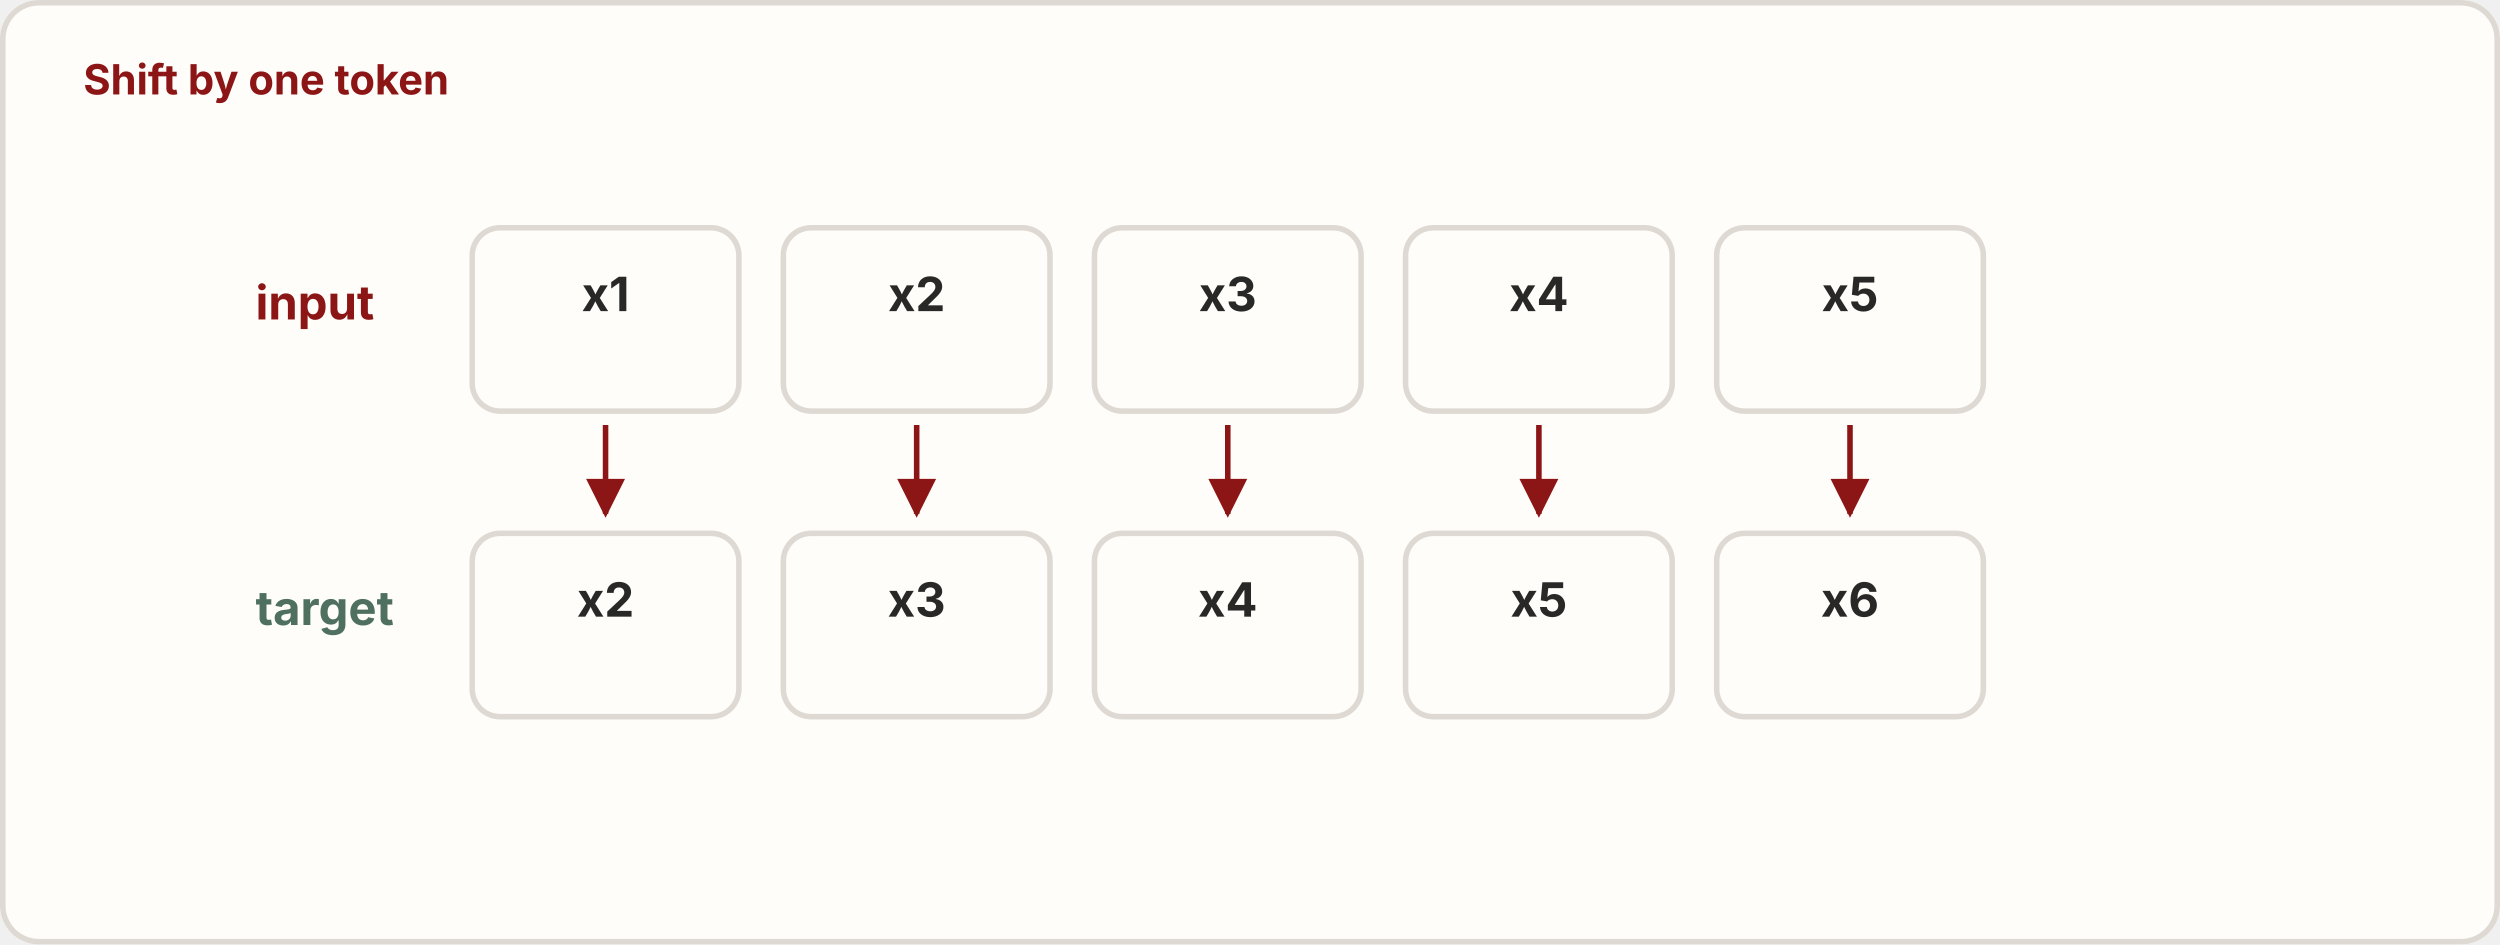
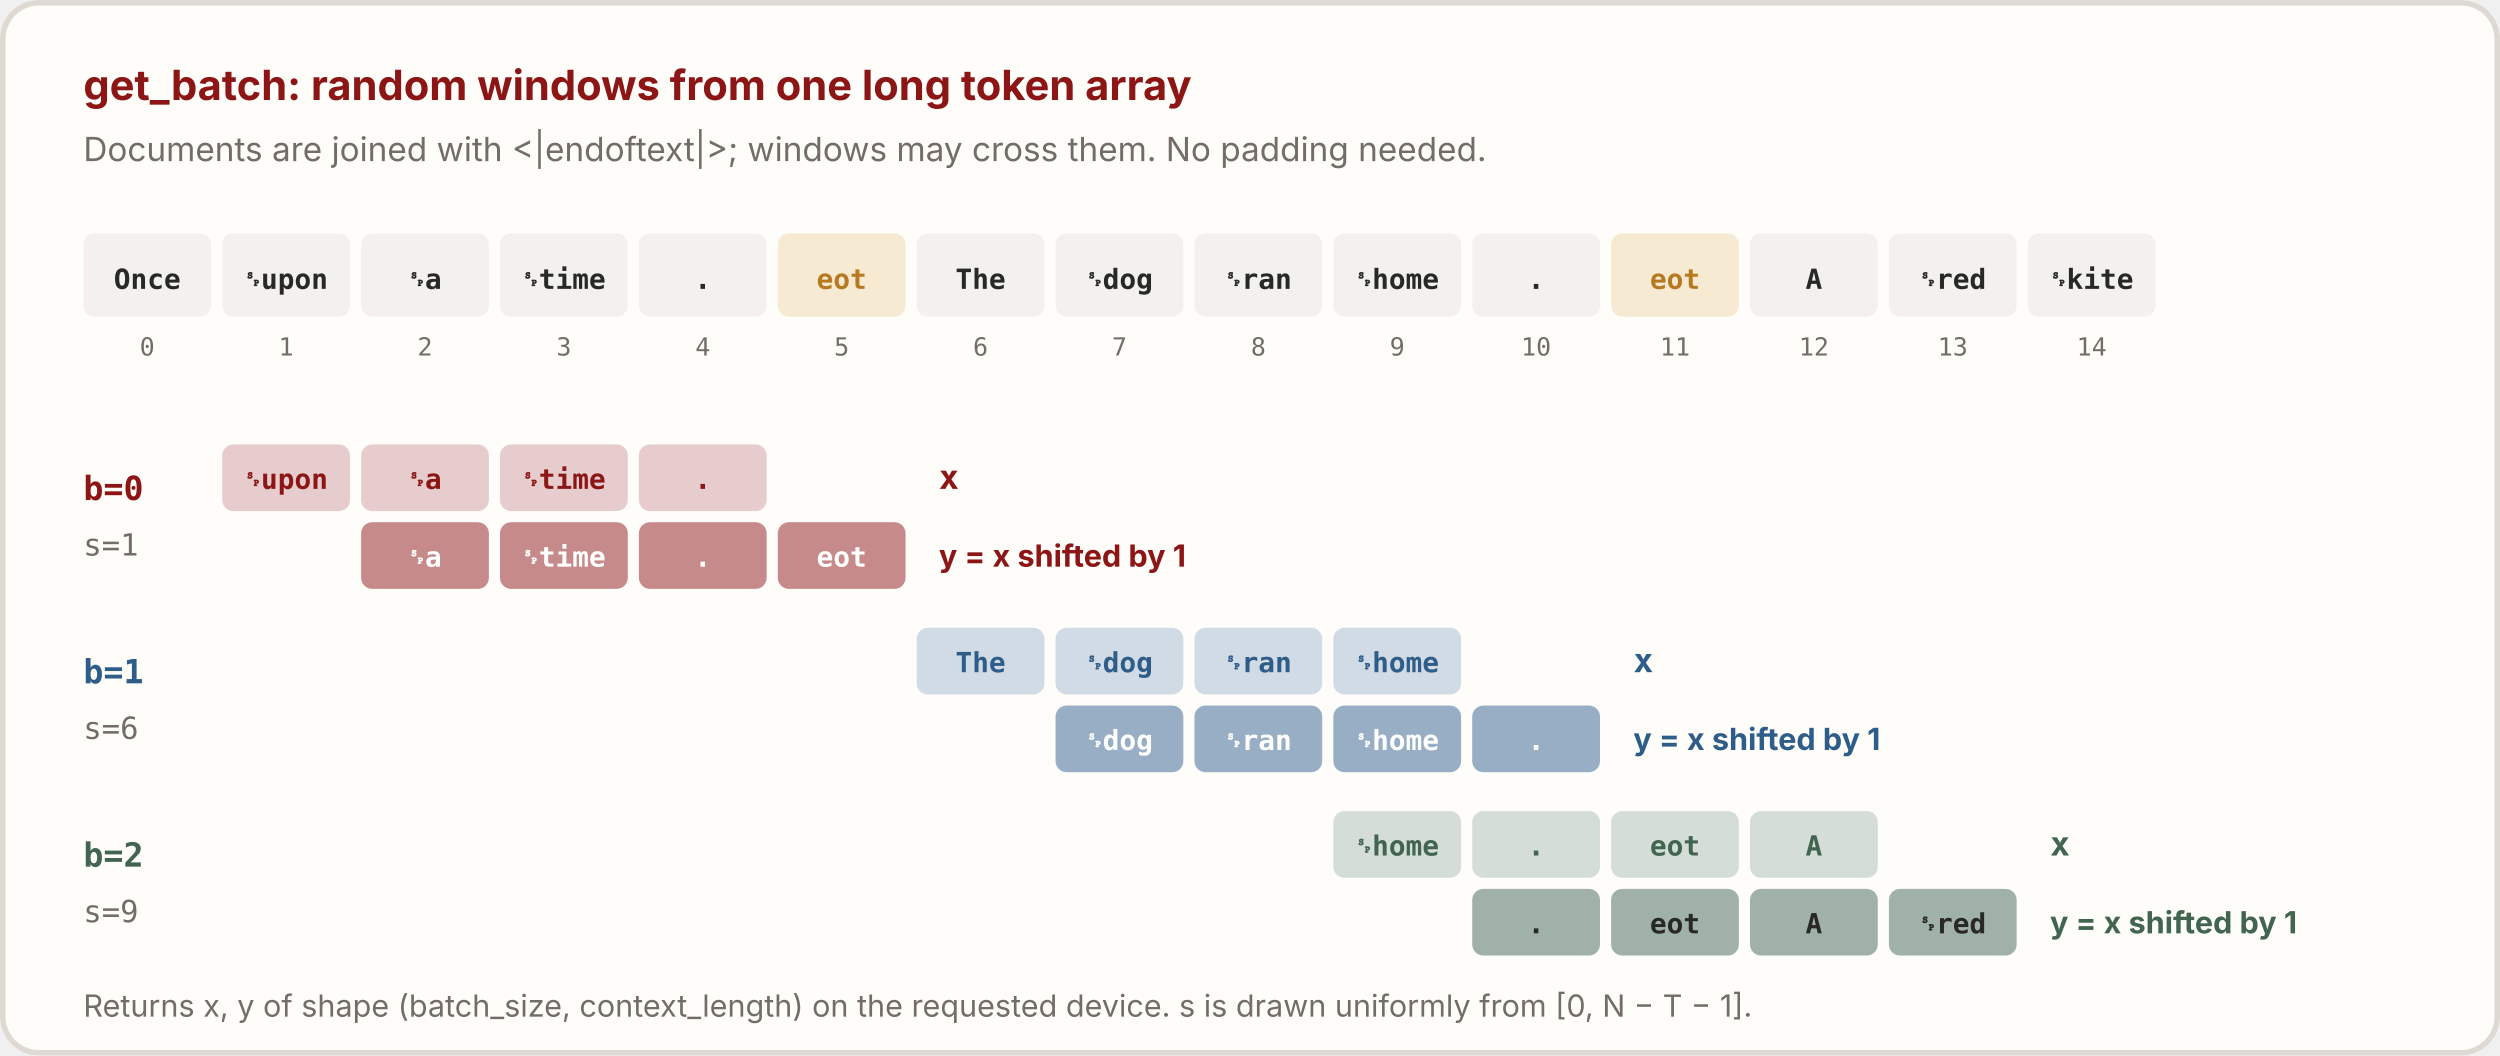
- <svg xmlns="http://www.w3.org/2000/svg" viewBox="0 0 900 340" role="img" aria-labelledby="t d">
+ <svg xmlns="http://www.w3.org/2000/svg" viewBox="0 0 900 380" role="img" aria-labelledby="t d">
  <defs>
    <marker id="arrow" viewBox="0 0 10 10" refX="9" refY="5" markerWidth="7" markerHeight="7" orient="auto-start-reverse">
      <path d="M0 0L10 5L0 10Z" fill="#8c1515" />
    </marker>
+     <marker id="arrow-g" viewBox="0 0 10 10" refX="9" refY="5" markerWidth="7" markerHeight="7" orient="auto-start-reverse">
+       <path d="M0 0L10 5L0 10Z" fill="#746d67" />
+     </marker>
  </defs>
-   <rect width="900" height="340" rx="14" fill="#fffdfa" />
-   <rect x="1" y="1" width="898" height="338" rx="13" fill="none" stroke="#ded9d2" stroke-width="2" />
-   <text x="30" y="34" text-anchor="start" font-family="Inter,Arial,sans-serif" font-size="15" font-weight="700" fill="#8c1515">Shift by one token</text>
-   <text x="92" y="115" text-anchor="start" font-family="Inter,Arial,sans-serif" font-size="17" font-weight="700" fill="#8c1515">input</text>
-   <text x="92" y="225" text-anchor="start" font-family="Inter,Arial,sans-serif" font-size="17" font-weight="700" fill="#50705f">target</text>
-   <rect x="170" y="82" width="96" height="66" rx="10" fill="#fffdfa" stroke="#ded9d2" stroke-width="2" />
-   <text x="218.0" y="112" text-anchor="middle" font-family="Inter,Arial,sans-serif" font-size="17" font-weight="700" fill="#282827">x1</text>
-   <rect x="282" y="82" width="96" height="66" rx="10" fill="#fffdfa" stroke="#ded9d2" stroke-width="2" />
-   <text x="330.0" y="112" text-anchor="middle" font-family="Inter,Arial,sans-serif" font-size="17" font-weight="700" fill="#282827">x2</text>
-   <rect x="394" y="82" width="96" height="66" rx="10" fill="#fffdfa" stroke="#ded9d2" stroke-width="2" />
-   <text x="442.0" y="112" text-anchor="middle" font-family="Inter,Arial,sans-serif" font-size="17" font-weight="700" fill="#282827">x3</text>
-   <rect x="506" y="82" width="96" height="66" rx="10" fill="#fffdfa" stroke="#ded9d2" stroke-width="2" />
-   <text x="554.0" y="112" text-anchor="middle" font-family="Inter,Arial,sans-serif" font-size="17" font-weight="700" fill="#282827">x4</text>
-   <rect x="618" y="82" width="96" height="66" rx="10" fill="#fffdfa" stroke="#ded9d2" stroke-width="2" />
-   <text x="666.0" y="112" text-anchor="middle" font-family="Inter,Arial,sans-serif" font-size="17" font-weight="700" fill="#282827">x5</text>
-   <rect x="170" y="192" width="96" height="66" rx="10" fill="#fffdfa" stroke="#ded9d2" stroke-width="2" />
-   <text x="218.0" y="222" text-anchor="middle" font-family="Inter,Arial,sans-serif" font-size="17" font-weight="700" fill="#282827">x2</text>
-   <rect x="282" y="192" width="96" height="66" rx="10" fill="#fffdfa" stroke="#ded9d2" stroke-width="2" />
-   <text x="330.0" y="222" text-anchor="middle" font-family="Inter,Arial,sans-serif" font-size="17" font-weight="700" fill="#282827">x3</text>
-   <rect x="394" y="192" width="96" height="66" rx="10" fill="#fffdfa" stroke="#ded9d2" stroke-width="2" />
-   <text x="442.0" y="222" text-anchor="middle" font-family="Inter,Arial,sans-serif" font-size="17" font-weight="700" fill="#282827">x4</text>
-   <rect x="506" y="192" width="96" height="66" rx="10" fill="#fffdfa" stroke="#ded9d2" stroke-width="2" />
-   <text x="554.0" y="222" text-anchor="middle" font-family="Inter,Arial,sans-serif" font-size="17" font-weight="700" fill="#282827">x5</text>
-   <rect x="618" y="192" width="96" height="66" rx="10" fill="#fffdfa" stroke="#ded9d2" stroke-width="2" />
-   <text x="666.0" y="222" text-anchor="middle" font-family="Inter,Arial,sans-serif" font-size="17" font-weight="700" fill="#282827">x6</text>
-   <path d="M218 153L218 185" fill="none" stroke="#8c1515" stroke-width="2" marker-end="url(#arrow)" />
-   <path d="M330 153L330 185" fill="none" stroke="#8c1515" stroke-width="2" marker-end="url(#arrow)" />
-   <path d="M442 153L442 185" fill="none" stroke="#8c1515" stroke-width="2" marker-end="url(#arrow)" />
-   <path d="M554 153L554 185" fill="none" stroke="#8c1515" stroke-width="2" marker-end="url(#arrow)" />
-   <path d="M666 153L666 185" fill="none" stroke="#8c1515" stroke-width="2" marker-end="url(#arrow)" />
+   <rect width="900" height="380" rx="14" fill="#fffdfa" />
+   <rect x="1" y="1" width="898" height="378" rx="13" fill="none" stroke="#ded9d2" stroke-width="2" />
+   <text x="30" y="36" text-anchor="start" font-family="Inter,Arial,sans-serif" font-size="15" font-weight="700" fill="#8c1515">get_batch: random windows from one long token array</text>
+   <text x="30" y="58" text-anchor="start" font-family="Inter,Arial,sans-serif" font-size="12" font-weight="400" fill="#746d67">Documents are joined with &lt;|endoftext|&gt;; windows may cross them. No padding needed.</text>
+   <rect x="30" y="84" width="46" height="30" rx="4" fill="#f2f1ef" stroke="none" stroke-width="0" />
+   <text x="53" y="104" text-anchor="middle" font-family="ui-monospace,Menlo,Consolas,monospace" font-size="10" font-weight="700" fill="#282827">Once</text>
+   <text x="53" y="128" text-anchor="middle" font-family="ui-monospace,Menlo,Consolas,monospace" font-size="9" font-weight="400" fill="#746d67">0</text>
+   <rect x="80" y="84" width="46" height="30" rx="4" fill="#f2f1ef" stroke="none" stroke-width="0" />
+   <text x="103" y="104" text-anchor="middle" font-family="ui-monospace,Menlo,Consolas,monospace" font-size="10" font-weight="700" fill="#282827">␠upon</text>
+   <text x="103" y="128" text-anchor="middle" font-family="ui-monospace,Menlo,Consolas,monospace" font-size="9" font-weight="400" fill="#746d67">1</text>
+   <rect x="130" y="84" width="46" height="30" rx="4" fill="#f2f1ef" stroke="none" stroke-width="0" />
+   <text x="153" y="104" text-anchor="middle" font-family="ui-monospace,Menlo,Consolas,monospace" font-size="10" font-weight="700" fill="#282827">␠a</text>
+   <text x="153" y="128" text-anchor="middle" font-family="ui-monospace,Menlo,Consolas,monospace" font-size="9" font-weight="400" fill="#746d67">2</text>
+   <rect x="180" y="84" width="46" height="30" rx="4" fill="#f2f1ef" stroke="none" stroke-width="0" />
+   <text x="203" y="104" text-anchor="middle" font-family="ui-monospace,Menlo,Consolas,monospace" font-size="10" font-weight="700" fill="#282827">␠time</text>
+   <text x="203" y="128" text-anchor="middle" font-family="ui-monospace,Menlo,Consolas,monospace" font-size="9" font-weight="400" fill="#746d67">3</text>
+   <rect x="230" y="84" width="46" height="30" rx="4" fill="#f2f1ef" stroke="none" stroke-width="0" />
+   <text x="253" y="104" text-anchor="middle" font-family="ui-monospace,Menlo,Consolas,monospace" font-size="10" font-weight="700" fill="#282827">.</text>
+   <text x="253" y="128" text-anchor="middle" font-family="ui-monospace,Menlo,Consolas,monospace" font-size="9" font-weight="400" fill="#746d67">4</text>
+   <rect x="280" y="84" width="46" height="30" rx="4" fill="#f6ead3" stroke="none" stroke-width="0" />
+   <text x="303" y="104" text-anchor="middle" font-family="ui-monospace,Menlo,Consolas,monospace" font-size="10" font-weight="700" fill="#b7791f">eot</text>
+   <text x="303" y="128" text-anchor="middle" font-family="ui-monospace,Menlo,Consolas,monospace" font-size="9" font-weight="400" fill="#746d67">5</text>
+   <rect x="330" y="84" width="46" height="30" rx="4" fill="#f2f1ef" stroke="none" stroke-width="0" />
+   <text x="353" y="104" text-anchor="middle" font-family="ui-monospace,Menlo,Consolas,monospace" font-size="10" font-weight="700" fill="#282827">The</text>
+   <text x="353" y="128" text-anchor="middle" font-family="ui-monospace,Menlo,Consolas,monospace" font-size="9" font-weight="400" fill="#746d67">6</text>
+   <rect x="380" y="84" width="46" height="30" rx="4" fill="#f2f1ef" stroke="none" stroke-width="0" />
+   <text x="403" y="104" text-anchor="middle" font-family="ui-monospace,Menlo,Consolas,monospace" font-size="10" font-weight="700" fill="#282827">␠dog</text>
+   <text x="403" y="128" text-anchor="middle" font-family="ui-monospace,Menlo,Consolas,monospace" font-size="9" font-weight="400" fill="#746d67">7</text>
+   <rect x="430" y="84" width="46" height="30" rx="4" fill="#f2f1ef" stroke="none" stroke-width="0" />
+   <text x="453" y="104" text-anchor="middle" font-family="ui-monospace,Menlo,Consolas,monospace" font-size="10" font-weight="700" fill="#282827">␠ran</text>
+   <text x="453" y="128" text-anchor="middle" font-family="ui-monospace,Menlo,Consolas,monospace" font-size="9" font-weight="400" fill="#746d67">8</text>
+   <rect x="480" y="84" width="46" height="30" rx="4" fill="#f2f1ef" stroke="none" stroke-width="0" />
+   <text x="503" y="104" text-anchor="middle" font-family="ui-monospace,Menlo,Consolas,monospace" font-size="10" font-weight="700" fill="#282827">␠home</text>
+   <text x="503" y="128" text-anchor="middle" font-family="ui-monospace,Menlo,Consolas,monospace" font-size="9" font-weight="400" fill="#746d67">9</text>
+   <rect x="530" y="84" width="46" height="30" rx="4" fill="#f2f1ef" stroke="none" stroke-width="0" />
+   <text x="553" y="104" text-anchor="middle" font-family="ui-monospace,Menlo,Consolas,monospace" font-size="10" font-weight="700" fill="#282827">.</text>
+   <text x="553" y="128" text-anchor="middle" font-family="ui-monospace,Menlo,Consolas,monospace" font-size="9" font-weight="400" fill="#746d67">10</text>
+   <rect x="580" y="84" width="46" height="30" rx="4" fill="#f6ead3" stroke="none" stroke-width="0" />
+   <text x="603" y="104" text-anchor="middle" font-family="ui-monospace,Menlo,Consolas,monospace" font-size="10" font-weight="700" fill="#b7791f">eot</text>
+   <text x="603" y="128" text-anchor="middle" font-family="ui-monospace,Menlo,Consolas,monospace" font-size="9" font-weight="400" fill="#746d67">11</text>
+   <rect x="630" y="84" width="46" height="30" rx="4" fill="#f2f1ef" stroke="none" stroke-width="0" />
+   <text x="653" y="104" text-anchor="middle" font-family="ui-monospace,Menlo,Consolas,monospace" font-size="10" font-weight="700" fill="#282827">A</text>
+   <text x="653" y="128" text-anchor="middle" font-family="ui-monospace,Menlo,Consolas,monospace" font-size="9" font-weight="400" fill="#746d67">12</text>
+   <rect x="680" y="84" width="46" height="30" rx="4" fill="#f2f1ef" stroke="none" stroke-width="0" />
+   <text x="703" y="104" text-anchor="middle" font-family="ui-monospace,Menlo,Consolas,monospace" font-size="10" font-weight="700" fill="#282827">␠red</text>
+   <text x="703" y="128" text-anchor="middle" font-family="ui-monospace,Menlo,Consolas,monospace" font-size="9" font-weight="400" fill="#746d67">13</text>
+   <rect x="730" y="84" width="46" height="30" rx="4" fill="#f2f1ef" stroke="none" stroke-width="0" />
+   <text x="753" y="104" text-anchor="middle" font-family="ui-monospace,Menlo,Consolas,monospace" font-size="10" font-weight="700" fill="#282827">␠kite</text>
+   <text x="753" y="128" text-anchor="middle" font-family="ui-monospace,Menlo,Consolas,monospace" font-size="9" font-weight="400" fill="#746d67">14</text>
+   <text x="30" y="180" text-anchor="start" font-family="ui-monospace,Menlo,Consolas,monospace" font-size="12" font-weight="700" fill="#8c1515">b=0</text>
+   <text x="30" y="200" text-anchor="start" font-family="ui-monospace,Menlo,Consolas,monospace" font-size="11" font-weight="400" fill="#746d67">s=1</text>
+   <rect x="80" y="160" width="46" height="24" rx="4" fill="#e6cccc" stroke="none" stroke-width="0" />
+   <text x="103" y="176" text-anchor="middle" font-family="ui-monospace,Menlo,Consolas,monospace" font-size="10" font-weight="700" fill="#8c1515">␠upon</text>
+   <rect x="130" y="188" width="46" height="24" rx="4" fill="#c68a8a" stroke="none" stroke-width="0" />
+   <text x="153" y="204" text-anchor="middle" font-family="ui-monospace,Menlo,Consolas,monospace" font-size="10" font-weight="700" fill="#ffffff">␠a</text>
+   <rect x="130" y="160" width="46" height="24" rx="4" fill="#e6cccc" stroke="none" stroke-width="0" />
+   <text x="153" y="176" text-anchor="middle" font-family="ui-monospace,Menlo,Consolas,monospace" font-size="10" font-weight="700" fill="#8c1515">␠a</text>
+   <rect x="180" y="188" width="46" height="24" rx="4" fill="#c68a8a" stroke="none" stroke-width="0" />
+   <text x="203" y="204" text-anchor="middle" font-family="ui-monospace,Menlo,Consolas,monospace" font-size="10" font-weight="700" fill="#ffffff">␠time</text>
+   <rect x="180" y="160" width="46" height="24" rx="4" fill="#e6cccc" stroke="none" stroke-width="0" />
+   <text x="203" y="176" text-anchor="middle" font-family="ui-monospace,Menlo,Consolas,monospace" font-size="10" font-weight="700" fill="#8c1515">␠time</text>
+   <rect x="230" y="188" width="46" height="24" rx="4" fill="#c68a8a" stroke="none" stroke-width="0" />
+   <text x="253" y="204" text-anchor="middle" font-family="ui-monospace,Menlo,Consolas,monospace" font-size="10" font-weight="700" fill="#ffffff">.</text>
+   <rect x="230" y="160" width="46" height="24" rx="4" fill="#e6cccc" stroke="none" stroke-width="0" />
+   <text x="253" y="176" text-anchor="middle" font-family="ui-monospace,Menlo,Consolas,monospace" font-size="10" font-weight="700" fill="#8c1515">.</text>
+   <rect x="280" y="188" width="46" height="24" rx="4" fill="#c68a8a" stroke="none" stroke-width="0" />
+   <text x="303" y="204" text-anchor="middle" font-family="ui-monospace,Menlo,Consolas,monospace" font-size="10" font-weight="700" fill="#ffffff">eot</text>
+   <text x="338" y="176" text-anchor="start" font-family="ui-monospace,Menlo,Consolas,monospace" font-size="12" font-weight="700" fill="#8c1515">x</text>
+   <text x="338" y="204" text-anchor="start" font-family="Inter,Arial,sans-serif" font-size="11" font-weight="700" fill="#8c1515">y = x shifted by 1</text>
+   <text x="30" y="246" text-anchor="start" font-family="ui-monospace,Menlo,Consolas,monospace" font-size="12" font-weight="700" fill="#2f5d8a">b=1</text>
+   <text x="30" y="266" text-anchor="start" font-family="ui-monospace,Menlo,Consolas,monospace" font-size="11" font-weight="400" fill="#746d67">s=6</text>
+   <rect x="330" y="226" width="46" height="24" rx="4" fill="#d1dbe5" stroke="none" stroke-width="0" />
+   <text x="353" y="242" text-anchor="middle" font-family="ui-monospace,Menlo,Consolas,monospace" font-size="10" font-weight="700" fill="#2f5d8a">The</text>
+   <rect x="380" y="254" width="46" height="24" rx="4" fill="#97aec4" stroke="none" stroke-width="0" />
+   <text x="403" y="270" text-anchor="middle" font-family="ui-monospace,Menlo,Consolas,monospace" font-size="10" font-weight="700" fill="#ffffff">␠dog</text>
+   <rect x="380" y="226" width="46" height="24" rx="4" fill="#d1dbe5" stroke="none" stroke-width="0" />
+   <text x="403" y="242" text-anchor="middle" font-family="ui-monospace,Menlo,Consolas,monospace" font-size="10" font-weight="700" fill="#2f5d8a">␠dog</text>
+   <rect x="430" y="254" width="46" height="24" rx="4" fill="#97aec4" stroke="none" stroke-width="0" />
+   <text x="453" y="270" text-anchor="middle" font-family="ui-monospace,Menlo,Consolas,monospace" font-size="10" font-weight="700" fill="#ffffff">␠ran</text>
+   <rect x="430" y="226" width="46" height="24" rx="4" fill="#d1dbe5" stroke="none" stroke-width="0" />
+   <text x="453" y="242" text-anchor="middle" font-family="ui-monospace,Menlo,Consolas,monospace" font-size="10" font-weight="700" fill="#2f5d8a">␠ran</text>
+   <rect x="480" y="254" width="46" height="24" rx="4" fill="#97aec4" stroke="none" stroke-width="0" />
+   <text x="503" y="270" text-anchor="middle" font-family="ui-monospace,Menlo,Consolas,monospace" font-size="10" font-weight="700" fill="#ffffff">␠home</text>
+   <rect x="480" y="226" width="46" height="24" rx="4" fill="#d1dbe5" stroke="none" stroke-width="0" />
+   <text x="503" y="242" text-anchor="middle" font-family="ui-monospace,Menlo,Consolas,monospace" font-size="10" font-weight="700" fill="#2f5d8a">␠home</text>
+   <rect x="530" y="254" width="46" height="24" rx="4" fill="#97aec4" stroke="none" stroke-width="0" />
+   <text x="553" y="270" text-anchor="middle" font-family="ui-monospace,Menlo,Consolas,monospace" font-size="10" font-weight="700" fill="#ffffff">.</text>
+   <text x="588" y="242" text-anchor="start" font-family="ui-monospace,Menlo,Consolas,monospace" font-size="12" font-weight="700" fill="#2f5d8a">x</text>
+   <text x="588" y="270" text-anchor="start" font-family="Inter,Arial,sans-serif" font-size="11" font-weight="700" fill="#2f5d8a">y = x shifted by 1</text>
+   <text x="30" y="312" text-anchor="start" font-family="ui-monospace,Menlo,Consolas,monospace" font-size="12" font-weight="700" fill="#426550">b=2</text>
+   <text x="30" y="332" text-anchor="start" font-family="ui-monospace,Menlo,Consolas,monospace" font-size="11" font-weight="400" fill="#746d67">s=9</text>
+   <rect x="480" y="292" width="46" height="24" rx="4" fill="#d5ddd8" stroke="none" stroke-width="0" />
+   <text x="503" y="308" text-anchor="middle" font-family="ui-monospace,Menlo,Consolas,monospace" font-size="10" font-weight="700" fill="#426550">␠home</text>
+   <rect x="530" y="320" width="46" height="24" rx="4" fill="#a0b2a8" stroke="none" stroke-width="0" />
+   <text x="553" y="336" text-anchor="middle" font-family="ui-monospace,Menlo,Consolas,monospace" font-size="10" font-weight="700" fill="#282827">.</text>
+   <rect x="530" y="292" width="46" height="24" rx="4" fill="#d5ddd8" stroke="none" stroke-width="0" />
+   <text x="553" y="308" text-anchor="middle" font-family="ui-monospace,Menlo,Consolas,monospace" font-size="10" font-weight="700" fill="#426550">.</text>
+   <rect x="580" y="320" width="46" height="24" rx="4" fill="#a0b2a8" stroke="none" stroke-width="0" />
+   <text x="603" y="336" text-anchor="middle" font-family="ui-monospace,Menlo,Consolas,monospace" font-size="10" font-weight="700" fill="#282827">eot</text>
+   <rect x="580" y="292" width="46" height="24" rx="4" fill="#d5ddd8" stroke="none" stroke-width="0" />
+   <text x="603" y="308" text-anchor="middle" font-family="ui-monospace,Menlo,Consolas,monospace" font-size="10" font-weight="700" fill="#426550">eot</text>
+   <rect x="630" y="320" width="46" height="24" rx="4" fill="#a0b2a8" stroke="none" stroke-width="0" />
+   <text x="653" y="336" text-anchor="middle" font-family="ui-monospace,Menlo,Consolas,monospace" font-size="10" font-weight="700" fill="#282827">A</text>
+   <rect x="630" y="292" width="46" height="24" rx="4" fill="#d5ddd8" stroke="none" stroke-width="0" />
+   <text x="653" y="308" text-anchor="middle" font-family="ui-monospace,Menlo,Consolas,monospace" font-size="10" font-weight="700" fill="#426550">A</text>
+   <rect x="680" y="320" width="46" height="24" rx="4" fill="#a0b2a8" stroke="none" stroke-width="0" />
+   <text x="703" y="336" text-anchor="middle" font-family="ui-monospace,Menlo,Consolas,monospace" font-size="10" font-weight="700" fill="#282827">␠red</text>
+   <text x="738" y="308" text-anchor="start" font-family="ui-monospace,Menlo,Consolas,monospace" font-size="12" font-weight="700" fill="#426550">x</text>
+   <text x="738" y="336" text-anchor="start" font-family="Inter,Arial,sans-serif" font-size="11" font-weight="700" fill="#426550">y = x shifted by 1</text>
+   <text x="30" y="366" text-anchor="start" font-family="Inter,Arial,sans-serif" font-size="11" font-weight="400" fill="#746d67">Returns x, y of shape (batch_size, context_length) on the requested device. s is drawn uniformly from [0, N − T − 1].</text>
</svg>
